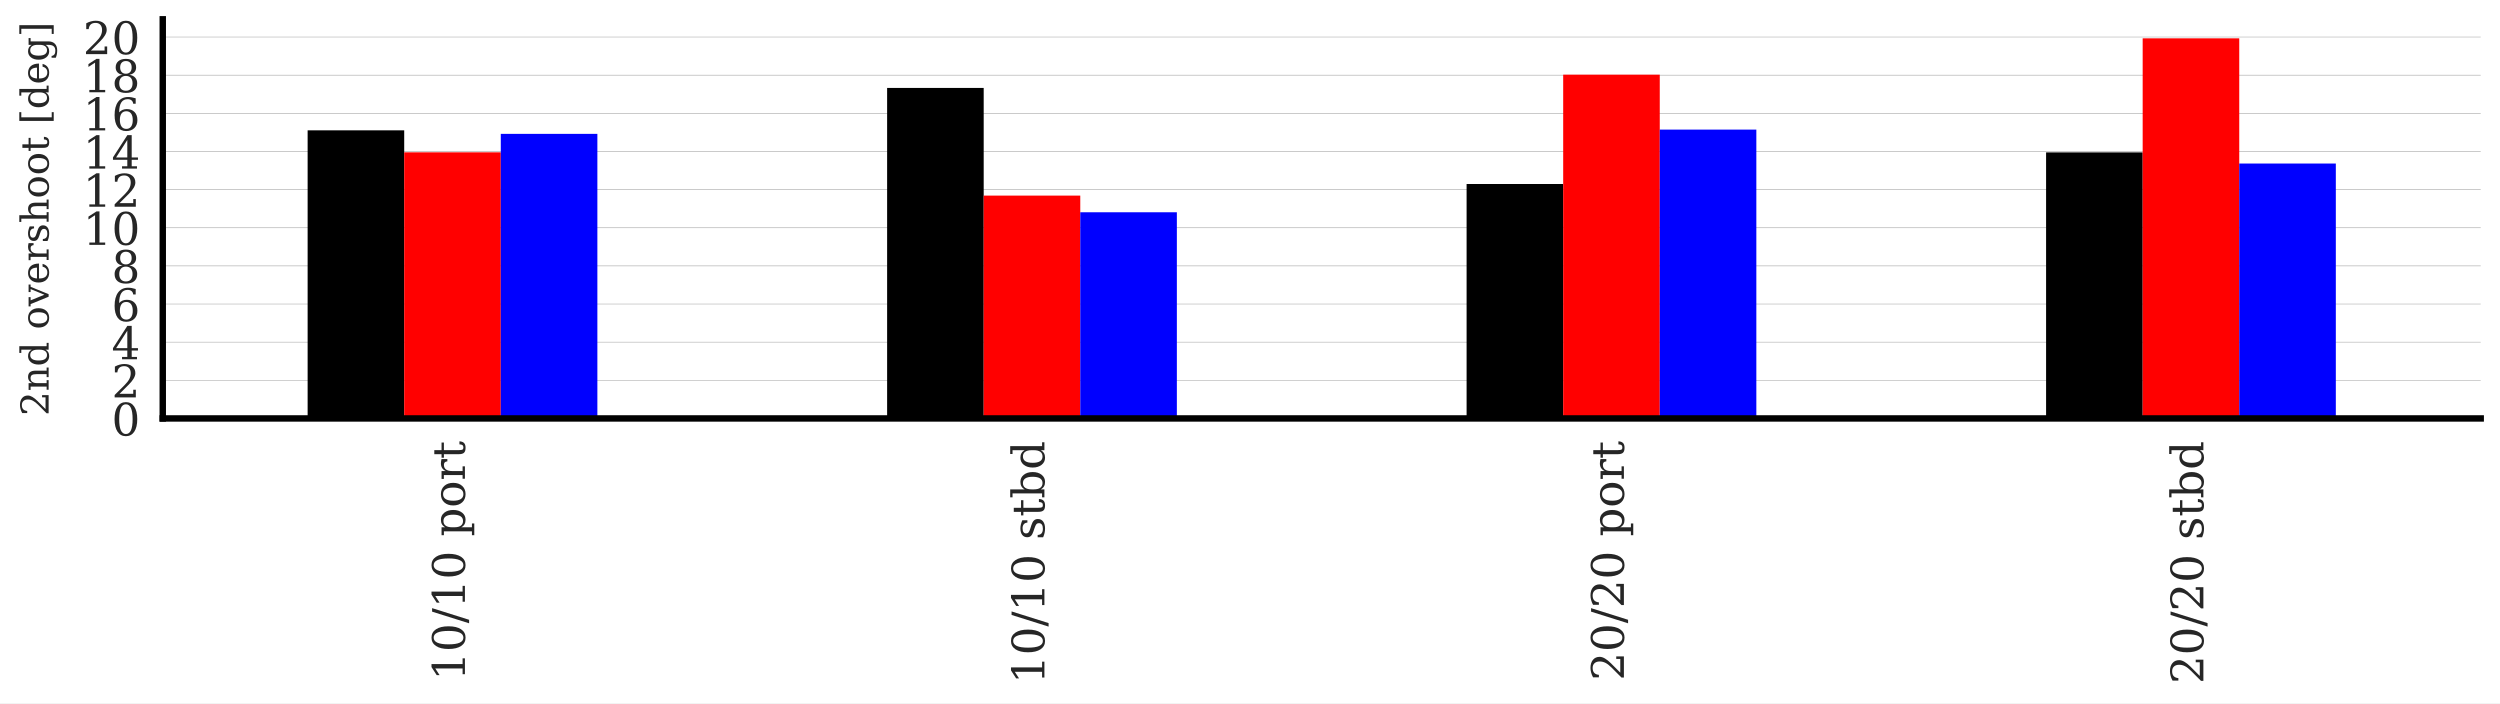
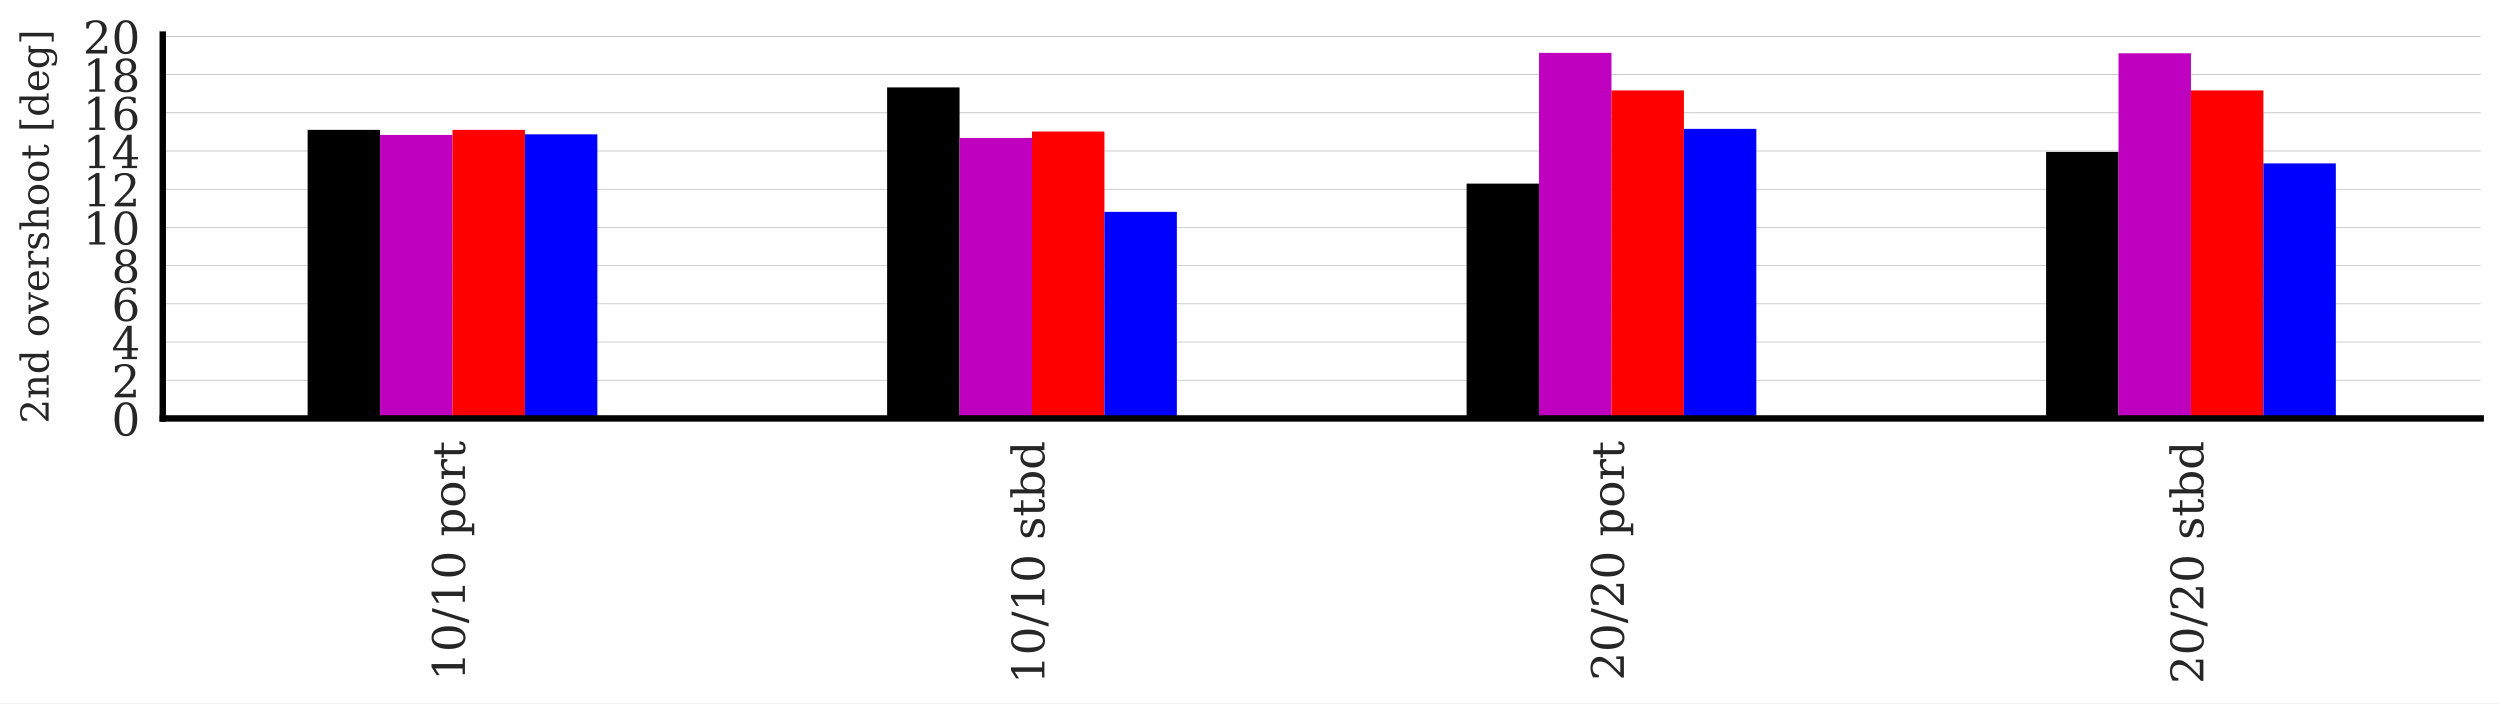
<svg xmlns="http://www.w3.org/2000/svg" xmlns:xlink="http://www.w3.org/1999/xlink" width="388.619pt" height="109.312pt" viewBox="0 0 388.619 109.312" version="1.1">
  <defs>
    <style type="text/css">*{stroke-linejoin: round; stroke-linecap: butt}</style>
  </defs>
  <g id="figure_1">
    <g id="patch_1">
      <path d="M 0 109.312  L 388.619 109.312  L 388.619 0  L 0 0  z " style="fill: #ffffff" />
    </g>
    <g id="axes_1">
      <g id="patch_2">
-         <path d="M 25.3 65.046  L 385.619 65.046  L 385.619 3  L 25.3 3  z " style="fill: #ffffff" />
+         <path d="M 25.3 65.046  L 385.619 65.046  L 385.619 5.377  L 25.3 5.377  z " style="fill: #ffffff" />
      </g>
      <g id="matplotlib.axis_1">
        <g id="xtick_1">
          <g id="line2d_1" />
          <g id="text_1">
            <g style="fill: #262626" transform="translate(72.27138 105.7983) rotate(-90) scale(0.07 -0.07)">
              <defs>
                <path id="DejaVuSerif-31" d="M 909 0  L 909 331  L 1722 331  L 1722 4213  L 781 3603  L 781 4013  L 1919 4750  L 2350 4750  L 2350 331  L 3163 331  L 3163 0  L 909 0  z " transform="scale(0.015625)" />
                <path id="DejaVuSerif-30" d="M 2034 219  Q 2513 219 2750 744  Q 2988 1269 2988 2328  Q 2988 3391 2750 3916  Q 2513 4441 2034 4441  Q 1556 4441 1318 3916  Q 1081 3391 1081 2328  Q 1081 1269 1318 744  Q 1556 219 2034 219  z M 2034 -91  Q 1275 -91 848 546  Q 422 1184 422 2328  Q 422 3475 848 4112  Q 1275 4750 2034 4750  Q 2797 4750 3222 4112  Q 3647 3475 3647 2328  Q 3647 1184 3222 546  Q 2797 -91 2034 -91  z " transform="scale(0.015625)" />
                <path id="DejaVuSerif-2f" d="M 1656 4666  L 2156 4666  L 500 -594  L 0 -594  L 1656 4666  z " transform="scale(0.015625)" />
                <path id="DejaVuSerif-20" transform="scale(0.015625)" />
                <path id="DejaVuSerif-70" d="M 1313 1825  L 1313 1497  Q 1313 897 1542 583  Q 1772 269 2209 269  Q 2650 269 2876 622  Q 3103 975 3103 1663  Q 3103 2353 2876 2703  Q 2650 3053 2209 3053  Q 1772 3053 1542 2737  Q 1313 2422 1313 1825  z M 738 2988  L 184 2988  L 184 3322  L 1313 3322  L 1313 2803  Q 1481 3116 1742 3264  Q 2003 3413 2388 3413  Q 3000 3413 3387 2928  Q 3775 2444 3775 1663  Q 3775 881 3387 395  Q 3000 -91 2388 -91  Q 2003 -91 1742 57  Q 1481 206 1313 519  L 1313 -997  L 1856 -997  L 1856 -1331  L 184 -1331  L 184 -997  L 738 -997  L 738 2988  z " transform="scale(0.015625)" />
                <path id="DejaVuSerif-6f" d="M 1925 219  Q 2388 219 2623 584  Q 2859 950 2859 1663  Q 2859 2375 2623 2739  Q 2388 3103 1925 3103  Q 1463 3103 1227 2739  Q 991 2375 991 1663  Q 991 950 1228 584  Q 1466 219 1925 219  z M 1925 -91  Q 1200 -91 759 389  Q 319 869 319 1663  Q 319 2456 758 2934  Q 1197 3413 1925 3413  Q 2653 3413 3092 2934  Q 3531 2456 3531 1663  Q 3531 869 3092 389  Q 2653 -91 1925 -91  z " transform="scale(0.015625)" />
                <path id="DejaVuSerif-72" d="M 3059 3328  L 3059 2497  L 2728 2497  Q 2713 2744 2591 2866  Q 2469 2988 2234 2988  Q 1809 2988 1582 2694  Q 1356 2400 1356 1850  L 1356 331  L 2022 331  L 2022 0  L 263 0  L 263 331  L 781 331  L 781 2994  L 231 2994  L 231 3322  L 1356 3322  L 1356 2731  Q 1525 3078 1790 3245  Q 2056 3413 2438 3413  Q 2578 3413 2733 3391  Q 2888 3369 3059 3328  z " transform="scale(0.015625)" />
                <path id="DejaVuSerif-74" d="M 691 2988  L 184 2988  L 184 3322  L 691 3322  L 691 4353  L 1269 4353  L 1269 3322  L 2350 3322  L 2350 2988  L 1269 2988  L 1269 878  Q 1269 456 1350 337  Q 1431 219 1650 219  Q 1875 219 1978 351  Q 2081 484 2088 781  L 2522 781  Q 2497 328 2275 118  Q 2053 -91 1600 -91  Q 1103 -91 897 129  Q 691 350 691 878  L 691 2988  z " transform="scale(0.015625)" />
              </defs>
              <use xlink:href="#DejaVuSerif-31" />
              <use xlink:href="#DejaVuSerif-30" x="63.623" />
              <use xlink:href="#DejaVuSerif-2f" x="127.246" />
              <use xlink:href="#DejaVuSerif-31" x="160.938" />
              <use xlink:href="#DejaVuSerif-30" x="224.561" />
              <use xlink:href="#DejaVuSerif-20" x="288.184" />
              <use xlink:href="#DejaVuSerif-70" x="319.971" />
              <use xlink:href="#DejaVuSerif-6f" x="383.984" />
              <use xlink:href="#DejaVuSerif-72" x="444.189" />
              <use xlink:href="#DejaVuSerif-74" x="491.992" />
            </g>
          </g>
        </g>
        <g id="xtick_2">
          <g id="line2d_2" />
          <g id="text_2">
            <g style="fill: #262626" transform="translate(162.3512 106.3113) rotate(-90) scale(0.07 -0.07)">
              <defs>
                <path id="DejaVuSerif-73" d="M 359 184  L 359 959  L 691 959  Q 703 588 923 403  Q 1144 219 1575 219  Q 1963 219 2166 364  Q 2369 509 2369 788  Q 2369 1006 2220 1140  Q 2072 1275 1594 1428  L 1178 1569  Q 750 1706 558 1912  Q 366 2119 366 2438  Q 366 2894 700 3153  Q 1034 3413 1625 3413  Q 1888 3413 2178 3344  Q 2469 3275 2778 3144  L 2778 2419  L 2447 2419  Q 2434 2741 2221 2922  Q 2009 3103 1644 3103  Q 1281 3103 1095 2975  Q 909 2847 909 2591  Q 909 2381 1050 2254  Q 1191 2128 1613 1997  L 2069 1856  Q 2541 1709 2748 1489  Q 2956 1269 2956 922  Q 2956 450 2595 179  Q 2234 -91 1600 -91  Q 1278 -91 972 -22  Q 666 47 359 184  z " transform="scale(0.015625)" />
                <path id="DejaVuSerif-62" d="M 738 331  L 738 4531  L 184 4531  L 184 4863  L 1313 4863  L 1313 2803  Q 1481 3116 1742 3264  Q 2003 3413 2388 3413  Q 3000 3413 3387 2928  Q 3775 2444 3775 1663  Q 3775 881 3387 395  Q 3000 -91 2388 -91  Q 2003 -91 1742 57  Q 1481 206 1313 519  L 1313 0  L 184 0  L 184 331  L 738 331  z M 1313 1497  Q 1313 897 1542 583  Q 1772 269 2209 269  Q 2650 269 2876 622  Q 3103 975 3103 1663  Q 3103 2353 2876 2703  Q 2650 3053 2209 3053  Q 1772 3053 1542 2737  Q 1313 2422 1313 1825  L 1313 1497  z " transform="scale(0.015625)" />
                <path id="DejaVuSerif-64" d="M 3359 331  L 3909 331  L 3909 0  L 2784 0  L 2784 519  Q 2616 206 2355 57  Q 2094 -91 1709 -91  Q 1097 -91 708 395  Q 319 881 319 1663  Q 319 2444 706 2928  Q 1094 3413 1709 3413  Q 2094 3413 2355 3264  Q 2616 3116 2784 2803  L 2784 4531  L 2241 4531  L 2241 4863  L 3359 4863  L 3359 331  z M 2784 1497  L 2784 1825  Q 2784 2422 2554 2737  Q 2325 3053 1888 3053  Q 1444 3053 1217 2703  Q 991 2353 991 1663  Q 991 975 1217 622  Q 1444 269 1888 269  Q 2325 269 2554 583  Q 2784 897 2784 1497  z " transform="scale(0.015625)" />
              </defs>
              <use xlink:href="#DejaVuSerif-31" />
              <use xlink:href="#DejaVuSerif-30" x="63.623" />
              <use xlink:href="#DejaVuSerif-2f" x="127.246" />
              <use xlink:href="#DejaVuSerif-31" x="160.938" />
              <use xlink:href="#DejaVuSerif-30" x="224.561" />
              <use xlink:href="#DejaVuSerif-20" x="288.184" />
              <use xlink:href="#DejaVuSerif-73" x="319.971" />
              <use xlink:href="#DejaVuSerif-74" x="371.289" />
              <use xlink:href="#DejaVuSerif-62" x="411.475" />
              <use xlink:href="#DejaVuSerif-64" x="475.488" />
            </g>
          </g>
        </g>
        <g id="xtick_3">
          <g id="line2d_3" />
          <g id="text_3">
            <g style="fill: #262626" transform="translate(252.4309 105.7983) rotate(-90) scale(0.07 -0.07)">
              <defs>
                <path id="DejaVuSerif-32" d="M 819 3553  L 469 3553  L 469 4384  Q 803 4563 1142 4656  Q 1481 4750 1806 4750  Q 2534 4750 2956 4397  Q 3378 4044 3378 3438  Q 3378 2753 2422 1800  Q 2347 1728 2309 1691  L 1131 513  L 3078 513  L 3078 1088  L 3444 1088  L 3444 0  L 434 0  L 434 341  L 1850 1753  Q 2319 2222 2519 2614  Q 2719 3006 2719 3438  Q 2719 3909 2473 4175  Q 2228 4441 1797 4441  Q 1350 4441 1106 4219  Q 863 3997 819 3553  z " transform="scale(0.015625)" />
              </defs>
              <use xlink:href="#DejaVuSerif-32" />
              <use xlink:href="#DejaVuSerif-30" x="63.623" />
              <use xlink:href="#DejaVuSerif-2f" x="127.246" />
              <use xlink:href="#DejaVuSerif-32" x="160.938" />
              <use xlink:href="#DejaVuSerif-30" x="224.561" />
              <use xlink:href="#DejaVuSerif-20" x="288.184" />
              <use xlink:href="#DejaVuSerif-70" x="319.971" />
              <use xlink:href="#DejaVuSerif-6f" x="383.984" />
              <use xlink:href="#DejaVuSerif-72" x="444.189" />
              <use xlink:href="#DejaVuSerif-74" x="491.992" />
            </g>
          </g>
        </g>
        <g id="xtick_4">
          <g id="line2d_4" />
          <g id="text_4">
            <g style="fill: #262626" transform="translate(342.5107 106.3113) rotate(-90) scale(0.07 -0.07)">
              <use xlink:href="#DejaVuSerif-32" />
              <use xlink:href="#DejaVuSerif-30" x="63.623" />
              <use xlink:href="#DejaVuSerif-2f" x="127.246" />
              <use xlink:href="#DejaVuSerif-32" x="160.938" />
              <use xlink:href="#DejaVuSerif-30" x="224.561" />
              <use xlink:href="#DejaVuSerif-20" x="288.184" />
              <use xlink:href="#DejaVuSerif-73" x="319.971" />
              <use xlink:href="#DejaVuSerif-74" x="371.289" />
              <use xlink:href="#DejaVuSerif-62" x="411.475" />
              <use xlink:href="#DejaVuSerif-64" x="475.488" />
            </g>
          </g>
        </g>
      </g>
      <g id="matplotlib.axis_2">
        <g id="ytick_1">
          <g id="line2d_5">
-             <path d="M 25.3 65.046  L 385.619 65.046  " clip-path="url(#p27d25e76f7)" style="fill: none; stroke: #b0b0b0; stroke-width: 0.1; stroke-linecap: round" />
+             <path d="M 25.3 65.046  L 385.619 65.046  " clip-path="url(#p24852816ac)" style="fill: none; stroke: #b0b0b0; stroke-width: 0.1; stroke-linecap: round" />
          </g>
          <g id="line2d_6" />
          <g id="text_5">
            <g style="fill: #262626" transform="translate(17.34618 67.70576) scale(0.07 -0.07)">
              <use xlink:href="#DejaVuSerif-30" />
            </g>
          </g>
        </g>
        <g id="ytick_2">
          <g id="line2d_7">
-             <path d="M 25.3 59.117  L 385.619 59.117  " clip-path="url(#p27d25e76f7)" style="fill: none; stroke: #b0b0b0; stroke-width: 0.1; stroke-linecap: round" />
+             <path d="M 25.3 59.108  L 385.619 59.108  " clip-path="url(#p24852816ac)" style="fill: none; stroke: #b0b0b0; stroke-width: 0.1; stroke-linecap: round" />
          </g>
          <g id="line2d_8" />
          <g id="text_6">
-             <g style="fill: #262626" transform="translate(17.34618 61.77694) scale(0.07 -0.07)">
+             <g style="fill: #262626" transform="translate(17.34618 61.76705) scale(0.07 -0.07)">
              <use xlink:href="#DejaVuSerif-32" />
            </g>
          </g>
        </g>
        <g id="ytick_3">
          <g id="line2d_9">
-             <path d="M 25.3 53.189  L 385.619 53.189  " clip-path="url(#p27d25e76f7)" style="fill: none; stroke: #b0b0b0; stroke-width: 0.1; stroke-linecap: round" />
+             <path d="M 25.3 53.169  L 385.619 53.169  " clip-path="url(#p24852816ac)" style="fill: none; stroke: #b0b0b0; stroke-width: 0.1; stroke-linecap: round" />
          </g>
          <g id="line2d_10" />
          <g id="text_7">
-             <g style="fill: #262626" transform="translate(17.34618 55.84812) scale(0.07 -0.07)">
+             <g style="fill: #262626" transform="translate(17.34618 55.82833) scale(0.07 -0.07)">
              <defs>
                <path id="DejaVuSerif-34" d="M 2234 1581  L 2234 4063  L 641 1581  L 2234 1581  z M 3609 0  L 1484 0  L 1484 331  L 2234 331  L 2234 1247  L 197 1247  L 197 1588  L 2241 4750  L 2859 4750  L 2859 1581  L 3750 1581  L 3750 1247  L 2859 1247  L 2859 331  L 3609 331  L 3609 0  z " transform="scale(0.015625)" />
              </defs>
              <use xlink:href="#DejaVuSerif-34" />
            </g>
          </g>
        </g>
        <g id="ytick_4">
          <g id="line2d_11">
-             <path d="M 25.3 47.26  L 385.619 47.26  " clip-path="url(#p27d25e76f7)" style="fill: none; stroke: #b0b0b0; stroke-width: 0.1; stroke-linecap: round" />
+             <path d="M 25.3 47.23  L 385.619 47.23  " clip-path="url(#p24852816ac)" style="fill: none; stroke: #b0b0b0; stroke-width: 0.1; stroke-linecap: round" />
          </g>
          <g id="line2d_12" />
          <g id="text_8">
-             <g style="fill: #262626" transform="translate(17.34618 49.9193) scale(0.07 -0.07)">
+             <g style="fill: #262626" transform="translate(17.34618 49.88962) scale(0.07 -0.07)">
              <defs>
                <path id="DejaVuSerif-36" d="M 2094 219  Q 2534 219 2771 542  Q 3009 866 3009 1472  Q 3009 2078 2771 2401  Q 2534 2725 2094 2725  Q 1647 2725 1412 2412  Q 1178 2100 1178 1509  Q 1178 888 1415 553  Q 1653 219 2094 219  z M 1075 2569  Q 1288 2803 1556 2918  Q 1825 3034 2163 3034  Q 2859 3034 3264 2615  Q 3669 2197 3669 1472  Q 3669 763 3233 336  Q 2797 -91 2069 -91  Q 1278 -91 853 498  Q 428 1088 428 2181  Q 428 3406 931 4078  Q 1434 4750 2350 4750  Q 2597 4750 2869 4703  Q 3141 4656 3425 4563  L 3425 3794  L 3072 3794  Q 3034 4109 2831 4275  Q 2628 4441 2284 4441  Q 1678 4441 1381 3981  Q 1084 3522 1075 2569  z " transform="scale(0.015625)" />
              </defs>
              <use xlink:href="#DejaVuSerif-36" />
            </g>
          </g>
        </g>
        <g id="ytick_5">
          <g id="line2d_13">
-             <path d="M 25.3 41.331  L 385.619 41.331  " clip-path="url(#p27d25e76f7)" style="fill: none; stroke: #b0b0b0; stroke-width: 0.1; stroke-linecap: round" />
+             <path d="M 25.3 41.291  L 385.619 41.291  " clip-path="url(#p24852816ac)" style="fill: none; stroke: #b0b0b0; stroke-width: 0.1; stroke-linecap: round" />
          </g>
          <g id="line2d_14" />
          <g id="text_9">
-             <g style="fill: #262626" transform="translate(17.34618 43.99048) scale(0.07 -0.07)">
+             <g style="fill: #262626" transform="translate(17.34618 43.9509) scale(0.07 -0.07)">
              <defs>
                <path id="DejaVuSerif-38" d="M 2981 1275  Q 2981 1775 2732 2051  Q 2484 2328 2034 2328  Q 1584 2328 1336 2051  Q 1088 1775 1088 1275  Q 1088 772 1336 495  Q 1584 219 2034 219  Q 2484 219 2732 495  Q 2981 772 2981 1275  z M 2853 3541  Q 2853 3966 2637 4203  Q 2422 4441 2034 4441  Q 1650 4441 1433 4203  Q 1216 3966 1216 3541  Q 1216 3113 1433 2875  Q 1650 2638 2034 2638  Q 2422 2638 2637 2875  Q 2853 3113 2853 3541  z M 2516 2484  Q 3047 2413 3344 2092  Q 3641 1772 3641 1275  Q 3641 619 3225 264  Q 2809 -91 2034 -91  Q 1263 -91 845 264  Q 428 619 428 1275  Q 428 1772 725 2092  Q 1022 2413 1556 2484  Q 1084 2569 832 2842  Q 581 3116 581 3541  Q 581 4103 968 4426  Q 1356 4750 2034 4750  Q 2713 4750 3100 4426  Q 3488 4103 3488 3541  Q 3488 3116 3236 2842  Q 2984 2569 2516 2484  z " transform="scale(0.015625)" />
              </defs>
              <use xlink:href="#DejaVuSerif-38" />
            </g>
          </g>
        </g>
        <g id="ytick_6">
          <g id="line2d_15">
-             <path d="M 25.3 35.402  L 385.619 35.402  " clip-path="url(#p27d25e76f7)" style="fill: none; stroke: #b0b0b0; stroke-width: 0.1; stroke-linecap: round" />
+             <path d="M 25.3 35.353  L 385.619 35.353  " clip-path="url(#p24852816ac)" style="fill: none; stroke: #b0b0b0; stroke-width: 0.1; stroke-linecap: round" />
          </g>
          <g id="line2d_16" />
          <g id="text_10">
-             <g style="fill: #262626" transform="translate(12.89243 38.06166) scale(0.07 -0.07)">
+             <g style="fill: #262626" transform="translate(12.89243 38.01218) scale(0.07 -0.07)">
              <use xlink:href="#DejaVuSerif-31" />
              <use xlink:href="#DejaVuSerif-30" x="63.623" />
            </g>
          </g>
        </g>
        <g id="ytick_7">
          <g id="line2d_17">
-             <path d="M 25.3 29.473  L 385.619 29.473  " clip-path="url(#p27d25e76f7)" style="fill: none; stroke: #b0b0b0; stroke-width: 0.1; stroke-linecap: round" />
+             <path d="M 25.3 29.414  L 385.619 29.414  " clip-path="url(#p24852816ac)" style="fill: none; stroke: #b0b0b0; stroke-width: 0.1; stroke-linecap: round" />
          </g>
          <g id="line2d_18" />
          <g id="text_11">
-             <g style="fill: #262626" transform="translate(12.89243 32.13284) scale(0.07 -0.07)">
+             <g style="fill: #262626" transform="translate(12.89243 32.07347) scale(0.07 -0.07)">
              <use xlink:href="#DejaVuSerif-31" />
              <use xlink:href="#DejaVuSerif-32" x="63.623" />
            </g>
          </g>
        </g>
        <g id="ytick_8">
          <g id="line2d_19">
-             <path d="M 25.3 23.545  L 385.619 23.545  " clip-path="url(#p27d25e76f7)" style="fill: none; stroke: #b0b0b0; stroke-width: 0.1; stroke-linecap: round" />
+             <path d="M 25.3 23.475  L 385.619 23.475  " clip-path="url(#p24852816ac)" style="fill: none; stroke: #b0b0b0; stroke-width: 0.1; stroke-linecap: round" />
          </g>
          <g id="line2d_20" />
          <g id="text_12">
-             <g style="fill: #262626" transform="translate(12.89243 26.20402) scale(0.07 -0.07)">
+             <g style="fill: #262626" transform="translate(12.89243 26.13475) scale(0.07 -0.07)">
              <use xlink:href="#DejaVuSerif-31" />
              <use xlink:href="#DejaVuSerif-34" x="63.623" />
            </g>
          </g>
        </g>
        <g id="ytick_9">
          <g id="line2d_21">
-             <path d="M 25.3 17.616  L 385.619 17.616  " clip-path="url(#p27d25e76f7)" style="fill: none; stroke: #b0b0b0; stroke-width: 0.1; stroke-linecap: round" />
+             <path d="M 25.3 17.537  L 385.619 17.537  " clip-path="url(#p24852816ac)" style="fill: none; stroke: #b0b0b0; stroke-width: 0.1; stroke-linecap: round" />
          </g>
          <g id="line2d_22" />
          <g id="text_13">
-             <g style="fill: #262626" transform="translate(12.89243 20.2752) scale(0.07 -0.07)">
+             <g style="fill: #262626" transform="translate(12.89243 20.19603) scale(0.07 -0.07)">
              <use xlink:href="#DejaVuSerif-31" />
              <use xlink:href="#DejaVuSerif-36" x="63.623" />
            </g>
          </g>
        </g>
        <g id="ytick_10">
          <g id="line2d_23">
-             <path d="M 25.3 11.687  L 385.619 11.687  " clip-path="url(#p27d25e76f7)" style="fill: none; stroke: #b0b0b0; stroke-width: 0.1; stroke-linecap: round" />
+             <path d="M 25.3 11.598  L 385.619 11.598  " clip-path="url(#p24852816ac)" style="fill: none; stroke: #b0b0b0; stroke-width: 0.1; stroke-linecap: round" />
          </g>
          <g id="line2d_24" />
          <g id="text_14">
-             <g style="fill: #262626" transform="translate(12.89243 14.34638) scale(0.07 -0.07)">
+             <g style="fill: #262626" transform="translate(12.89243 14.25732) scale(0.07 -0.07)">
              <use xlink:href="#DejaVuSerif-31" />
              <use xlink:href="#DejaVuSerif-38" x="63.623" />
            </g>
          </g>
        </g>
        <g id="ytick_11">
          <g id="line2d_25">
-             <path d="M 25.3 5.758  L 385.619 5.758  " clip-path="url(#p27d25e76f7)" style="fill: none; stroke: #b0b0b0; stroke-width: 0.1; stroke-linecap: round" />
+             <path d="M 25.3 5.659  L 385.619 5.659  " clip-path="url(#p24852816ac)" style="fill: none; stroke: #b0b0b0; stroke-width: 0.1; stroke-linecap: round" />
          </g>
          <g id="line2d_26" />
          <g id="text_15">
-             <g style="fill: #262626" transform="translate(12.89243 8.417557) scale(0.07 -0.07)">
+             <g style="fill: #262626" transform="translate(12.89243 8.318603) scale(0.07 -0.07)">
              <use xlink:href="#DejaVuSerif-32" />
              <use xlink:href="#DejaVuSerif-30" x="63.623" />
            </g>
          </g>
        </g>
        <g id="text_16">
-           <g style="fill: #262626" transform="translate(7.559303 64.64906) rotate(-90) scale(0.06 -0.06)">
+           <g style="fill: #262626" transform="translate(7.559303 65.83767) rotate(-90) scale(0.06 -0.06)">
            <defs>
              <path id="DejaVuSerif-6e" d="M 263 0  L 263 331  L 781 331  L 781 2988  L 231 2988  L 231 3322  L 1356 3322  L 1356 2731  Q 1516 3069 1770 3241  Q 2025 3413 2363 3413  Q 2913 3413 3172 3097  Q 3431 2781 3431 2113  L 3431 331  L 3944 331  L 3944 0  L 2356 0  L 2356 331  L 2853 331  L 2853 1931  Q 2853 2541 2703 2767  Q 2553 2994 2175 2994  Q 1775 2994 1565 2701  Q 1356 2409 1356 1850  L 1356 331  L 1856 331  L 1856 0  L 263 0  z " transform="scale(0.015625)" />
              <path id="DejaVuSerif-76" d="M 1581 0  L 359 2988  L -19 2988  L -19 3322  L 1509 3322  L 1509 2988  L 978 2988  L 1913 703  L 2847 2988  L 2350 2988  L 2350 3322  L 3597 3322  L 3597 2988  L 3225 2988  L 2003 0  L 1581 0  z " transform="scale(0.015625)" />
              <path id="DejaVuSerif-65" d="M 3469 1600  L 991 1600  L 991 1575  Q 991 903 1244 561  Q 1497 219 1991 219  Q 2369 219 2611 417  Q 2853 616 2950 1006  L 3413 1006  Q 3275 459 2904 184  Q 2534 -91 1931 -91  Q 1203 -91 761 389  Q 319 869 319 1663  Q 319 2450 753 2931  Q 1188 3413 1894 3413  Q 2647 3413 3050 2948  Q 3453 2484 3469 1600  z M 2791 1931  Q 2772 2513 2545 2808  Q 2319 3103 1894 3103  Q 1497 3103 1269 2806  Q 1041 2509 991 1931  L 2791 1931  z " transform="scale(0.015625)" />
              <path id="DejaVuSerif-68" d="M 263 0  L 263 331  L 781 331  L 781 4531  L 231 4531  L 231 4863  L 1356 4863  L 1356 2731  Q 1516 3069 1770 3241  Q 2025 3413 2363 3413  Q 2913 3413 3172 3097  Q 3431 2781 3431 2113  L 3431 331  L 3944 331  L 3944 0  L 2356 0  L 2356 331  L 2853 331  L 2853 1931  Q 2853 2541 2704 2764  Q 2556 2988 2175 2988  Q 1775 2988 1565 2697  Q 1356 2406 1356 1850  L 1356 331  L 1856 331  L 1856 0  L 263 0  z " transform="scale(0.015625)" />
              <path id="DejaVuSerif-5b" d="M 550 4863  L 2003 4863  L 2003 4531  L 1147 4531  L 1147 -513  L 2003 -513  L 2003 -844  L 550 -844  L 550 4863  z " transform="scale(0.015625)" />
              <path id="DejaVuSerif-67" d="M 3359 2988  L 3359 72  Q 3359 -644 2965 -1033  Q 2572 -1422 1844 -1422  Q 1516 -1422 1216 -1362  Q 916 -1303 641 -1184  L 641 -488  L 941 -488  Q 997 -813 1206 -963  Q 1416 -1113 1806 -1113  Q 2313 -1113 2548 -827  Q 2784 -541 2784 72  L 2784 519  Q 2616 206 2355 57  Q 2094 -91 1709 -91  Q 1097 -91 708 395  Q 319 881 319 1663  Q 319 2444 706 2928  Q 1094 3413 1709 3413  Q 2094 3413 2355 3264  Q 2616 3116 2784 2803  L 2784 3322  L 3909 3322  L 3909 2988  L 3359 2988  z M 2784 1825  Q 2784 2422 2554 2737  Q 2325 3053 1888 3053  Q 1444 3053 1217 2703  Q 991 2353 991 1663  Q 991 975 1217 622  Q 1444 269 1888 269  Q 2325 269 2554 583  Q 2784 897 2784 1497  L 2784 1825  z " transform="scale(0.015625)" />
              <path id="DejaVuSerif-5d" d="M 1947 4863  L 1947 -844  L 494 -844  L 494 -513  L 1350 -513  L 1350 4531  L 494 4531  L 494 4863  L 1947 4863  z " transform="scale(0.015625)" />
            </defs>
            <use xlink:href="#DejaVuSerif-32" />
            <use xlink:href="#DejaVuSerif-6e" x="63.623" />
            <use xlink:href="#DejaVuSerif-64" x="128.027" />
            <use xlink:href="#DejaVuSerif-20" x="192.041" />
            <use xlink:href="#DejaVuSerif-6f" x="223.828" />
            <use xlink:href="#DejaVuSerif-76" x="284.033" />
            <use xlink:href="#DejaVuSerif-65" x="340.527" />
            <use xlink:href="#DejaVuSerif-72" x="399.707" />
            <use xlink:href="#DejaVuSerif-73" x="447.51" />
            <use xlink:href="#DejaVuSerif-68" x="498.828" />
            <use xlink:href="#DejaVuSerif-6f" x="563.232" />
            <use xlink:href="#DejaVuSerif-6f" x="623.438" />
            <use xlink:href="#DejaVuSerif-74" x="683.643" />
            <use xlink:href="#DejaVuSerif-20" x="723.828" />
            <use xlink:href="#DejaVuSerif-5b" x="755.615" />
            <use xlink:href="#DejaVuSerif-64" x="794.629" />
            <use xlink:href="#DejaVuSerif-65" x="858.643" />
            <use xlink:href="#DejaVuSerif-67" x="917.822" />
            <use xlink:href="#DejaVuSerif-5d" x="981.836" />
          </g>
        </g>
      </g>
      <g id="patch_3">
-         <path d="M 47.82 65.046  L 62.833 65.046  L 62.833 20.263  L 47.82 20.263  z " clip-path="url(#p27d25e76f7)" />
+         <path d="M 47.82 65.046  L 59.08 65.046  L 59.08 20.189  L 47.82 20.189  z " clip-path="url(#p24852816ac)" />
      </g>
      <g id="patch_4">
-         <path d="M 137.9 65.046  L 152.913 65.046  L 152.913 13.669  L 137.9 13.669  z " clip-path="url(#p27d25e76f7)" />
+         <path d="M 137.9 65.046  L 149.16 65.046  L 149.16 13.583  L 137.9 13.583  z " clip-path="url(#p24852816ac)" />
      </g>
      <g id="patch_5">
-         <path d="M 227.979 65.046  L 242.993 65.046  L 242.993 28.6  L 227.979 28.6  z " clip-path="url(#p27d25e76f7)" />
+         <path d="M 227.979 65.046  L 239.239 65.046  L 239.239 28.539  L 227.979 28.539  z " clip-path="url(#p24852816ac)" />
      </g>
      <g id="patch_6">
-         <path d="M 318.059 65.046  L 333.073 65.046  L 333.073 23.69  L 318.059 23.69  z " clip-path="url(#p27d25e76f7)" />
+         <path d="M 318.059 65.046  L 329.319 65.046  L 329.319 23.621  L 318.059 23.621  z " clip-path="url(#p24852816ac)" />
      </g>
      <g id="patch_7">
-         <path d="M 62.833 65.046  L 77.846 65.046  L 77.846 23.678  L 62.833 23.678  z " clip-path="url(#p27d25e76f7)" style="fill: #ff0000" />
+         <path d="M 59.08 65.046  L 70.34 65.046  L 70.34 20.975  L 59.08 20.975  z " clip-path="url(#p24852816ac)" style="fill: #bf00bf" />
      </g>
      <g id="patch_8">
-         <path d="M 152.913 65.046  L 167.926 65.046  L 167.926 30.409  L 152.913 30.409  z " clip-path="url(#p27d25e76f7)" style="fill: #ff0000" />
+         <path d="M 149.16 65.046  L 160.42 65.046  L 160.42 21.439  L 149.16 21.439  z " clip-path="url(#p24852816ac)" style="fill: #bf00bf" />
      </g>
      <g id="patch_9">
-         <path d="M 242.993 65.046  L 258.006 65.046  L 258.006 11.609  L 242.993 11.609  z " clip-path="url(#p27d25e76f7)" style="fill: #ff0000" />
+         <path d="M 239.239 65.046  L 250.499 65.046  L 250.499 8.219  L 239.239 8.219  z " clip-path="url(#p24852816ac)" style="fill: #bf00bf" />
      </g>
      <g id="patch_10">
-         <path d="M 333.073 65.046  L 348.086 65.046  L 348.086 5.955  L 333.073 5.955  z " clip-path="url(#p27d25e76f7)" style="fill: #ff0000" />
+         <path d="M 329.319 65.046  L 340.579 65.046  L 340.579 8.276  L 329.319 8.276  z " clip-path="url(#p24852816ac)" style="fill: #bf00bf" />
      </g>
      <g id="patch_11">
-         <path d="M 77.846 65.046  L 92.86 65.046  L 92.86 20.811  L 77.846 20.811  z " clip-path="url(#p27d25e76f7)" style="fill: #0000ff" />
+         <path d="M 70.34 65.046  L 81.6 65.046  L 81.6 20.184  L 70.34 20.184  z " clip-path="url(#p24852816ac)" style="fill: #ff0000" />
      </g>
      <g id="patch_12">
-         <path d="M 167.926 65.046  L 182.94 65.046  L 182.94 32.998  L 167.926 32.998  z " clip-path="url(#p27d25e76f7)" style="fill: #0000ff" />
+         <path d="M 160.42 65.046  L 171.68 65.046  L 171.68 20.448  L 160.42 20.448  z " clip-path="url(#p24852816ac)" style="fill: #ff0000" />
      </g>
      <g id="patch_13">
-         <path d="M 258.006 65.046  L 273.019 65.046  L 273.019 20.145  L 258.006 20.145  z " clip-path="url(#p27d25e76f7)" style="fill: #0000ff" />
+         <path d="M 250.499 65.046  L 261.759 65.046  L 261.759 14.055  L 250.499 14.055  z " clip-path="url(#p24852816ac)" style="fill: #ff0000" />
      </g>
      <g id="patch_14">
-         <path d="M 348.086 65.046  L 363.099 65.046  L 363.099 25.417  L 348.086 25.417  z " clip-path="url(#p27d25e76f7)" style="fill: #0000ff" />
+         <path d="M 340.579 65.046  L 351.839 65.046  L 351.839 14.05  L 340.579 14.05  z " clip-path="url(#p24852816ac)" style="fill: #ff0000" />
      </g>
      <g id="patch_15">
-         <path d="M 25.3 65.046  L 25.3 3  " style="fill: none; stroke: #000000; stroke-linejoin: miter; stroke-linecap: square" />
+         <path d="M 81.6 65.046  L 92.86 65.046  L 92.86 20.877  L 81.6 20.877  z " clip-path="url(#p24852816ac)" style="fill: #0000ff" />
      </g>
      <g id="patch_16">
+         <path d="M 171.68 65.046  L 182.94 65.046  L 182.94 32.938  L 171.68 32.938  z " clip-path="url(#p24852816ac)" style="fill: #0000ff" />
+       </g>
+       <g id="patch_17">
+         <path d="M 261.759 65.046  L 273.019 65.046  L 273.019 20.037  L 261.759 20.037  z " clip-path="url(#p24852816ac)" style="fill: #0000ff" />
+       </g>
+       <g id="patch_18">
+         <path d="M 351.839 65.046  L 363.099 65.046  L 363.099 25.396  L 351.839 25.396  z " clip-path="url(#p24852816ac)" style="fill: #0000ff" />
+       </g>
+       <g id="patch_19">
+         <path d="M 25.3 65.046  L 25.3 5.377  " style="fill: none; stroke: #000000; stroke-linejoin: miter; stroke-linecap: square" />
+       </g>
+       <g id="patch_20">
        <path d="M 25.3 65.046  L 385.619 65.046  " style="fill: none; stroke: #000000; stroke-linejoin: miter; stroke-linecap: square" />
      </g>
    </g>
  </g>
  <defs>
-     <clipPath id="p27d25e76f7">
-       <rect x="25.3" y="3" width="360.319" height="62.046" />
+     <clipPath id="p24852816ac">
+       <rect x="25.3" y="5.377" width="360.319" height="59.669" />
    </clipPath>
  </defs>
</svg>
